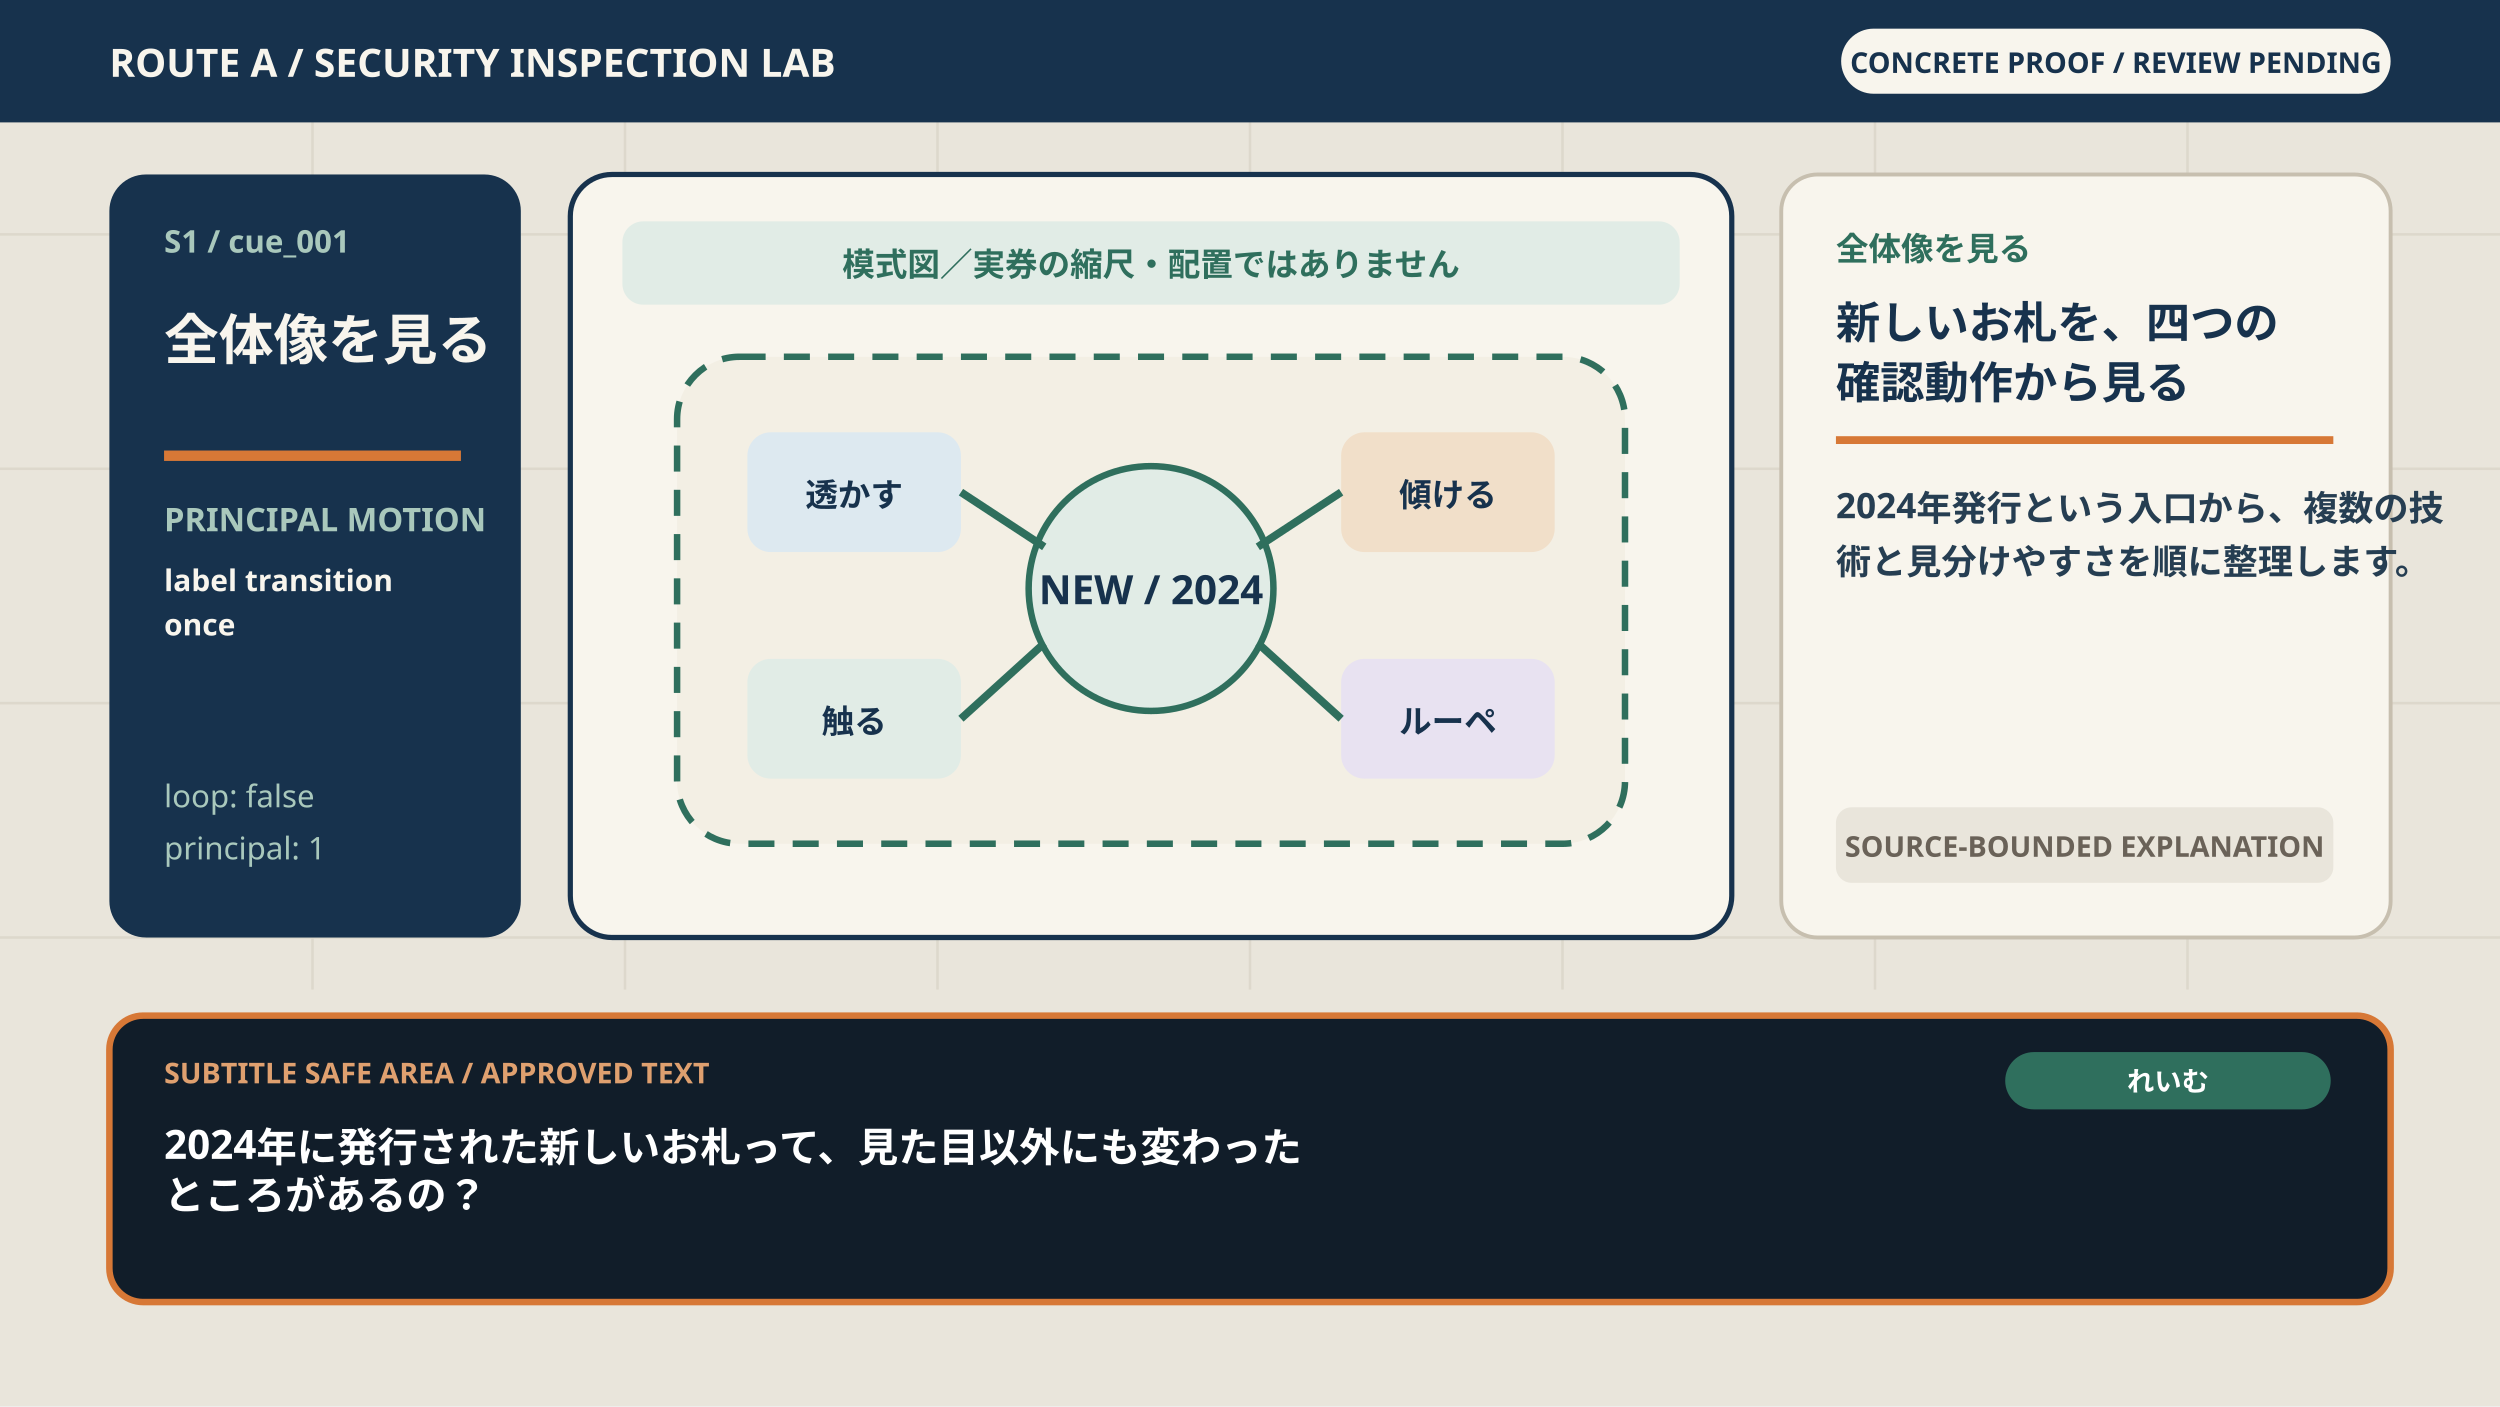
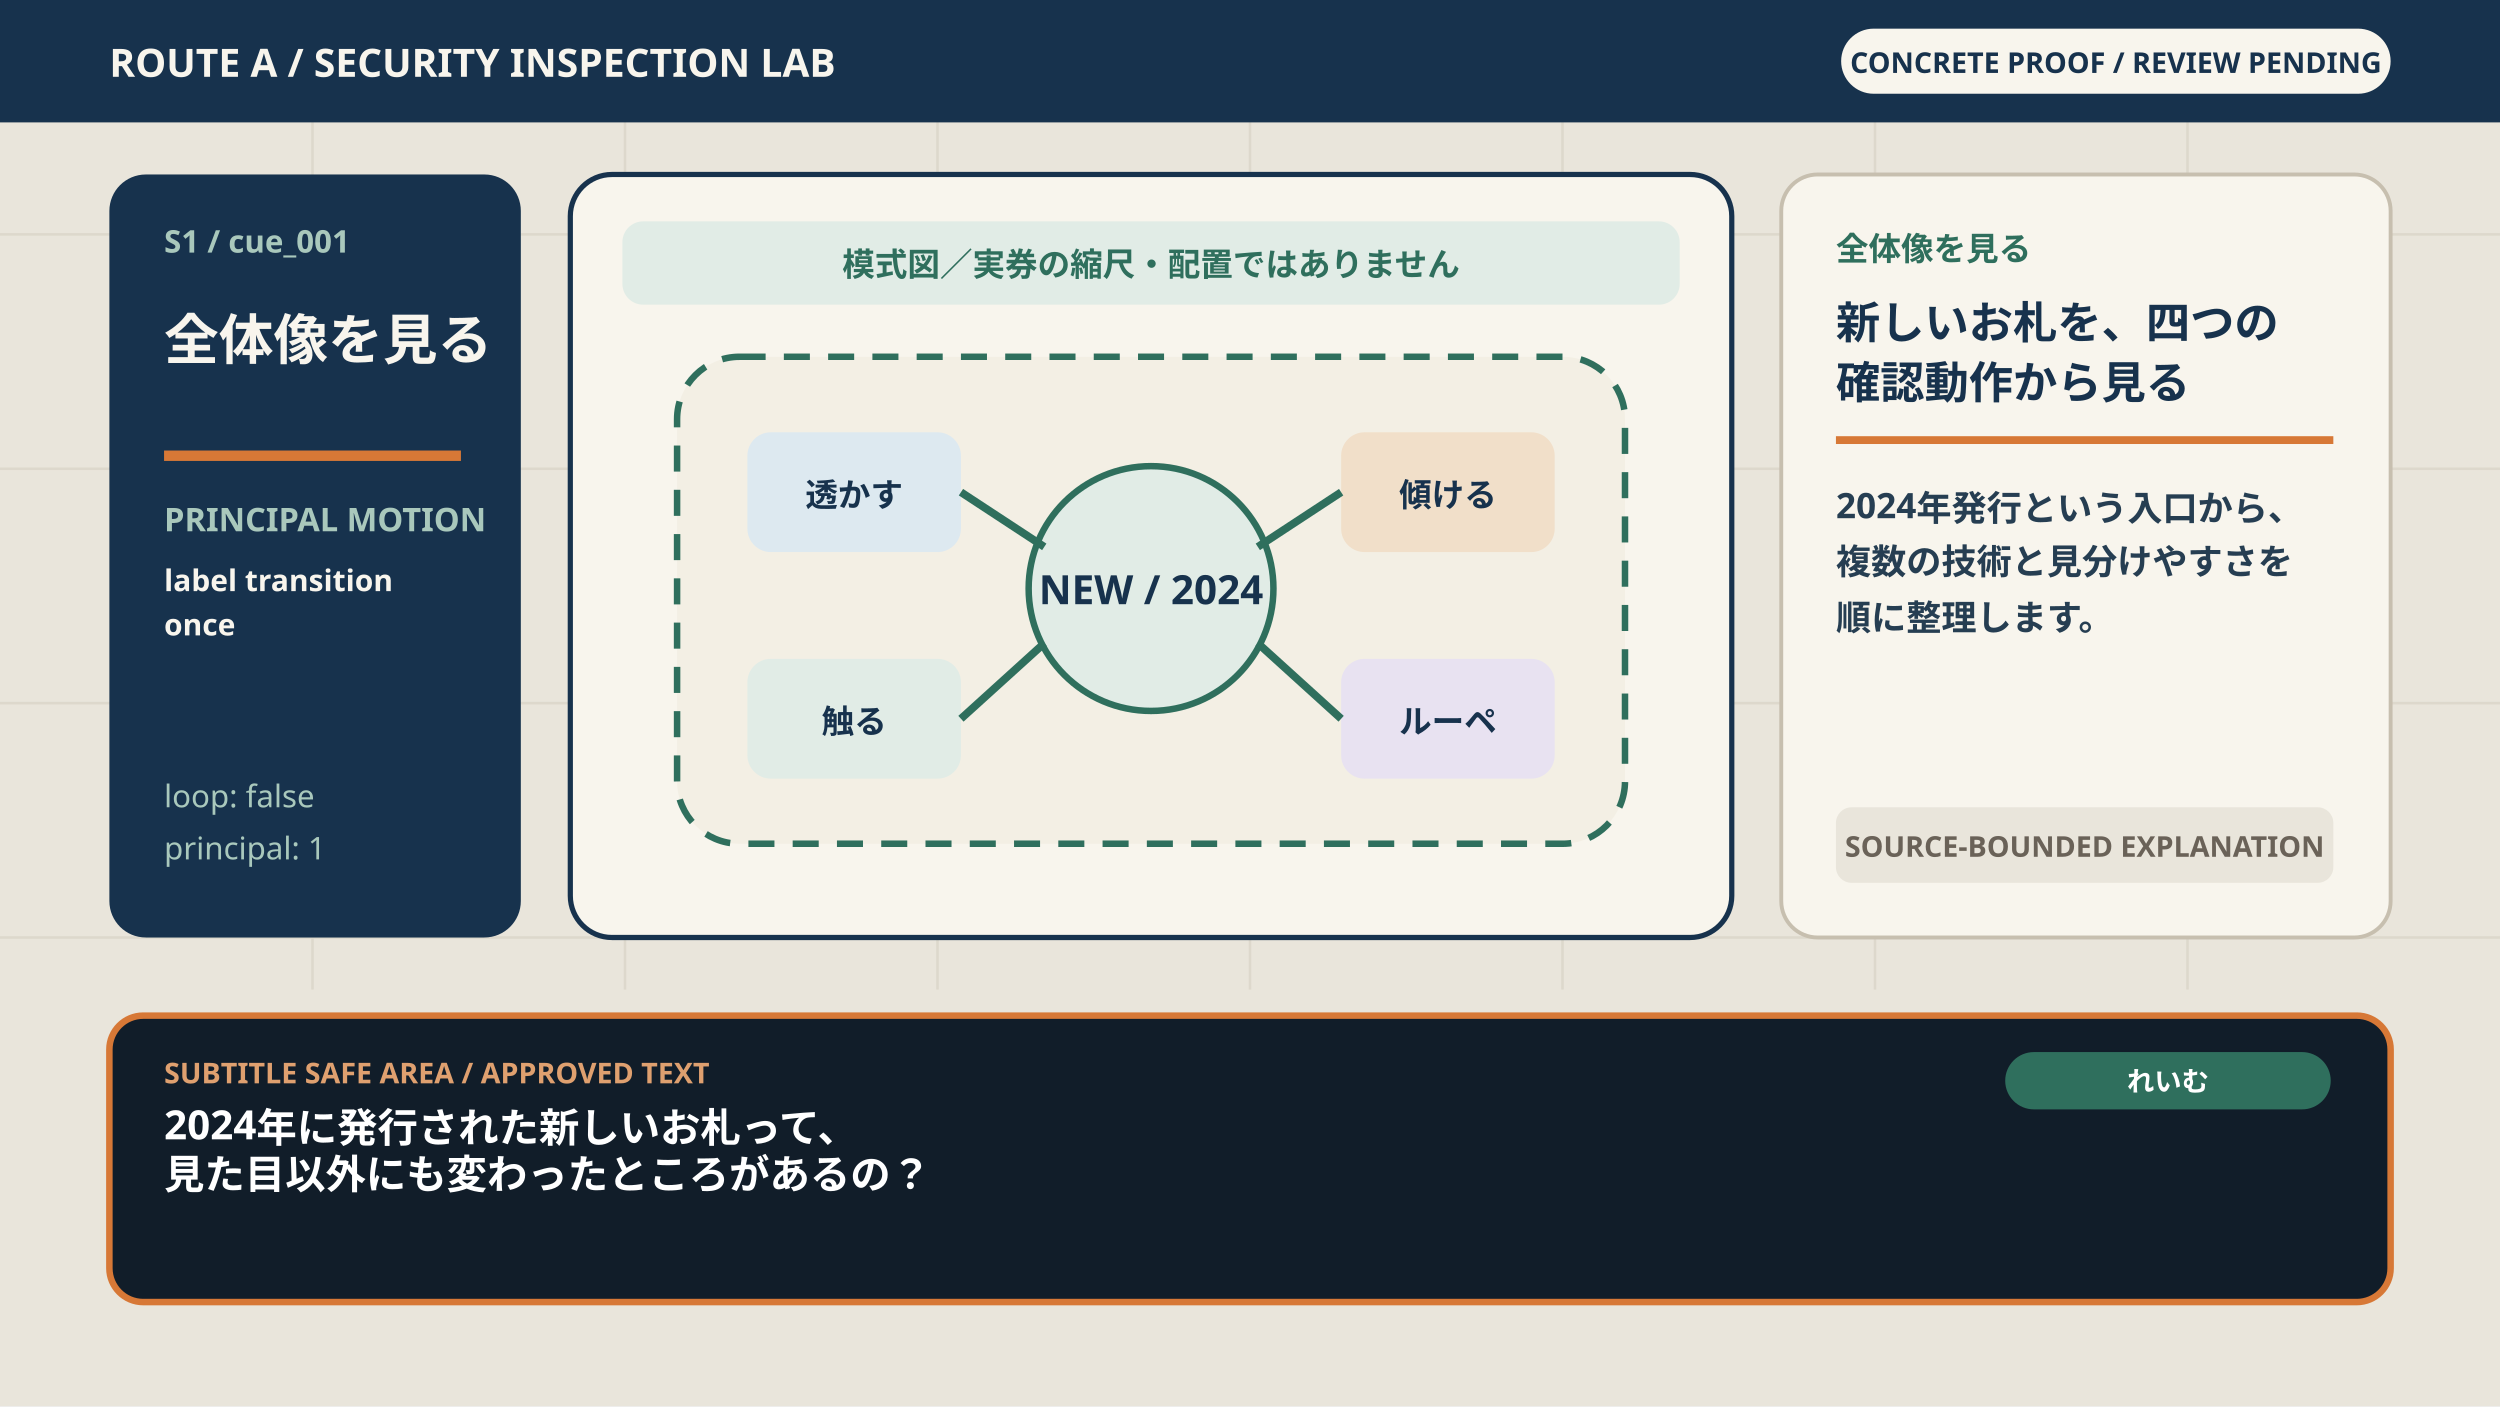
- <svg xmlns="http://www.w3.org/2000/svg" width="1920" height="1080" viewBox="0 0 1920 1080" role="img" aria-label="Route A S1 cue_001 concrete visual proof" data-route-id="route_A_security_inspection_lab" data-scene-id="S1" data-cue-id="cue_001" data-subtitle-safe-area="84,780,1752,220" data-implementation-authorized="false">
+ <svg xmlns="http://www.w3.org/2000/svg" width="1920" height="1080" viewBox="0 0 1920 1080" role="img" aria-label="Route A S1 cue_001 concrete visual proof" data-route-id="route_A_security_inspection_lab" data-surface="annotation" data-scene-id="S1" data-cue-id="cue_001" data-approved-text="2024年に発行された新しいお札って、見た目以外にも変わったところがあるの？" data-subtitle-safe-area="84,780,1752,220" data-implementation-authorized="false">
  <style>.ui{font-family:"Yu Gothic UI","Meiryo",sans-serif}</style>
  <rect width="1920" height="1080" fill="#E9E5DB" />
  <path d="M0 180H1920M0 360H1920M0 540H1920M0 720H1920 M240 90V760M480 90V760M720 90V760M960 90V760M1200 90V760M1440 90V760M1680 90V760" stroke="#D4CEC0" stroke-width="2" opacity="0.55" />
  <rect x="0" y="0" width="1920" height="94" fill="#17324D" />
  <text x="84" y="59" class="ui" font-size="30" font-weight="800" fill="#F8F5ED">ROUTE A / SECURITY INSPECTION LAB</text>
  <rect x="1414" y="22" width="422" height="50" rx="25" fill="#F8F5ED" />
  <text x="1625" y="56" text-anchor="middle" class="ui" font-size="22" font-weight="800" fill="#17324D">CONCRETE PROOF / REVIEW PENDING</text>
  <rect x="84" y="134" width="316" height="586" rx="28" fill="#17324D" />
  <text x="126" y="194" class="ui" font-size="24" font-weight="700" fill="#A9C8BC">S1 / cue_001</text>
  <text x="126" y="276" text-anchor="start" class="ui" font-size="42" font-weight="900" fill="#F8F5ED">全体像を見る</text>
  <line x1="126" y1="350" x2="354" y2="350" stroke="#D77836" stroke-width="8" />
  <text x="126" y="408" class="ui" font-size="25" font-weight="700" fill="#A9C8BC">PRINCIPAL MOTION</text>
  <text x="126" y="454" text-anchor="start" class="ui" font-size="23" font-weight="700" fill="#F8F5ED">label transition</text>
  <text x="126" y="488" text-anchor="start" class="ui" font-size="23" font-weight="700" fill="#F8F5ED">once</text>
  <text x="126" y="620" class="ui" font-size="24" fill="#A9C8BC">loop: false</text>
  <text x="126" y="660" class="ui" font-size="24" fill="#A9C8BC">principal: 1</text>
  <rect x="438" y="134" width="892" height="586" rx="32" fill="#F8F5ED" stroke="#17324D" stroke-width="4" />
  <rect x="478" y="170" width="812" height="64" rx="16" fill="#E1ECE6" />
  <text x="884" y="212" text-anchor="middle" class="ui" font-size="25" font-weight="800" fill="#2F6F5D">模式図／実券の縮尺・配置ではありません</text>
  <rect x="520" y="274" width="728" height="374" rx="48" fill="#F3EFE4" stroke="#2F6F5D" stroke-width="5" stroke-dasharray="20 14" />
  <circle cx="884" cy="452" r="94" fill="#E1ECE6" stroke="#2F6F5D" stroke-width="5" />
  <text x="884" y="464" text-anchor="middle" class="ui" font-size="31" font-weight="900" fill="#17324D">NEW / 2024</text>
  <rect x="574" y="332" width="164" height="92" rx="18" fill="#DDE9F0" />
  <text x="656" y="389" text-anchor="middle" class="ui" font-size="25" font-weight="800" fill="#17324D">透かす</text>
  <rect x="1030" y="332" width="164" height="92" rx="18" fill="#F1DFC9" />
  <text x="1112" y="389" text-anchor="middle" class="ui" font-size="25" font-weight="800" fill="#17324D">傾ける</text>
  <rect x="574" y="506" width="164" height="92" rx="18" fill="#E1ECE6" />
  <text x="656" y="563" text-anchor="middle" class="ui" font-size="25" font-weight="800" fill="#17324D">触る</text>
  <rect x="1030" y="506" width="164" height="92" rx="18" fill="#E8E2F1" />
  <text x="1112" y="563" text-anchor="middle" class="ui" font-size="25" font-weight="800" fill="#17324D">ルーペ</text>
  <path d="M738 378L802 420M1030 378L966 420M738 552L802 494M1030 552L966 494" stroke="#2F6F5D" stroke-width="6" />
  <rect x="1368" y="134" width="468" height="586" rx="28" fill="#F8F5ED" stroke="#C7BFAF" stroke-width="3" />
  <text x="1410" y="200" class="ui" font-size="25" font-weight="800" fill="#2F6F5D">全体像を見る</text>
  <text x="1410" y="260" text-anchor="start" class="ui" font-size="34" font-weight="900" fill="#17324D">新しいお札を、四つの</text>
  <text x="1410" y="306" text-anchor="start" class="ui" font-size="34" font-weight="900" fill="#17324D">確認動作から見る</text>
  <line x1="1410" y1="338" x2="1792" y2="338" stroke="#D77836" stroke-width="6" />
-   <text x="1410" y="398" text-anchor="start" class="ui" font-size="27" font-weight="600" fill="#263E52">2024年発行という入口から、複数の技</text>
-   <text x="1410" y="441" text-anchor="start" class="ui" font-size="27" font-weight="600" fill="#263E52">術と見分けやすさを順に整理します。</text>
+   <text x="1410" y="398" text-anchor="start" class="ui" font-size="27" font-weight="600" fill="#263E52">2024年発行という入口から、</text>
+   <text x="1410" y="441" text-anchor="start" class="ui" font-size="27" font-weight="600" fill="#263E52">複数の技術と見分けやすさを</text>
+   <text x="1410" y="484" text-anchor="start" class="ui" font-size="27" font-weight="600" fill="#263E52">順に整理します。</text>
  <rect x="1410" y="620" width="382" height="58" rx="12" fill="#E9E5DB" />
  <text x="1601" y="658" text-anchor="middle" class="ui" font-size="22" font-weight="800" fill="#6A6258">SOURCE-BOUNDED EXPLANATION</text>
  <rect x="84" y="780" width="1752" height="220" rx="26" fill="#111D29" stroke="#D77836" stroke-width="5" />
  <text x="126" y="832" class="ui" font-size="22" font-weight="800" fill="#DFA06F">SUBTITLE SAFE AREA / APPROVED TEXT</text>
  <rect x="1540" y="808" width="250" height="44" rx="22" fill="#2F6F5D" />
  <text x="1665" y="838" text-anchor="middle" class="ui" font-size="21" font-weight="800" fill="#FFFFFF">れいむ</text>
-   <text x="126" y="890" text-anchor="start" class="ui" font-size="31" font-weight="800" fill="#FFFFFF">2024年に発行された新しいお札って、見た目以外にも変わった</text>
-   <text x="126" y="929" text-anchor="start" class="ui" font-size="31" font-weight="800" fill="#FFFFFF">ところがあるの？</text>
+   <text x="126" y="875" text-anchor="start" class="ui" font-size="31" font-weight="800" fill="#FFFFFF">2024年に発行された新しいお札って、</text>
+   <text x="126" y="913" text-anchor="start" class="ui" font-size="31" font-weight="800" fill="#FFFFFF">見た目以外にも変わったところがあるの？</text>
</svg>
